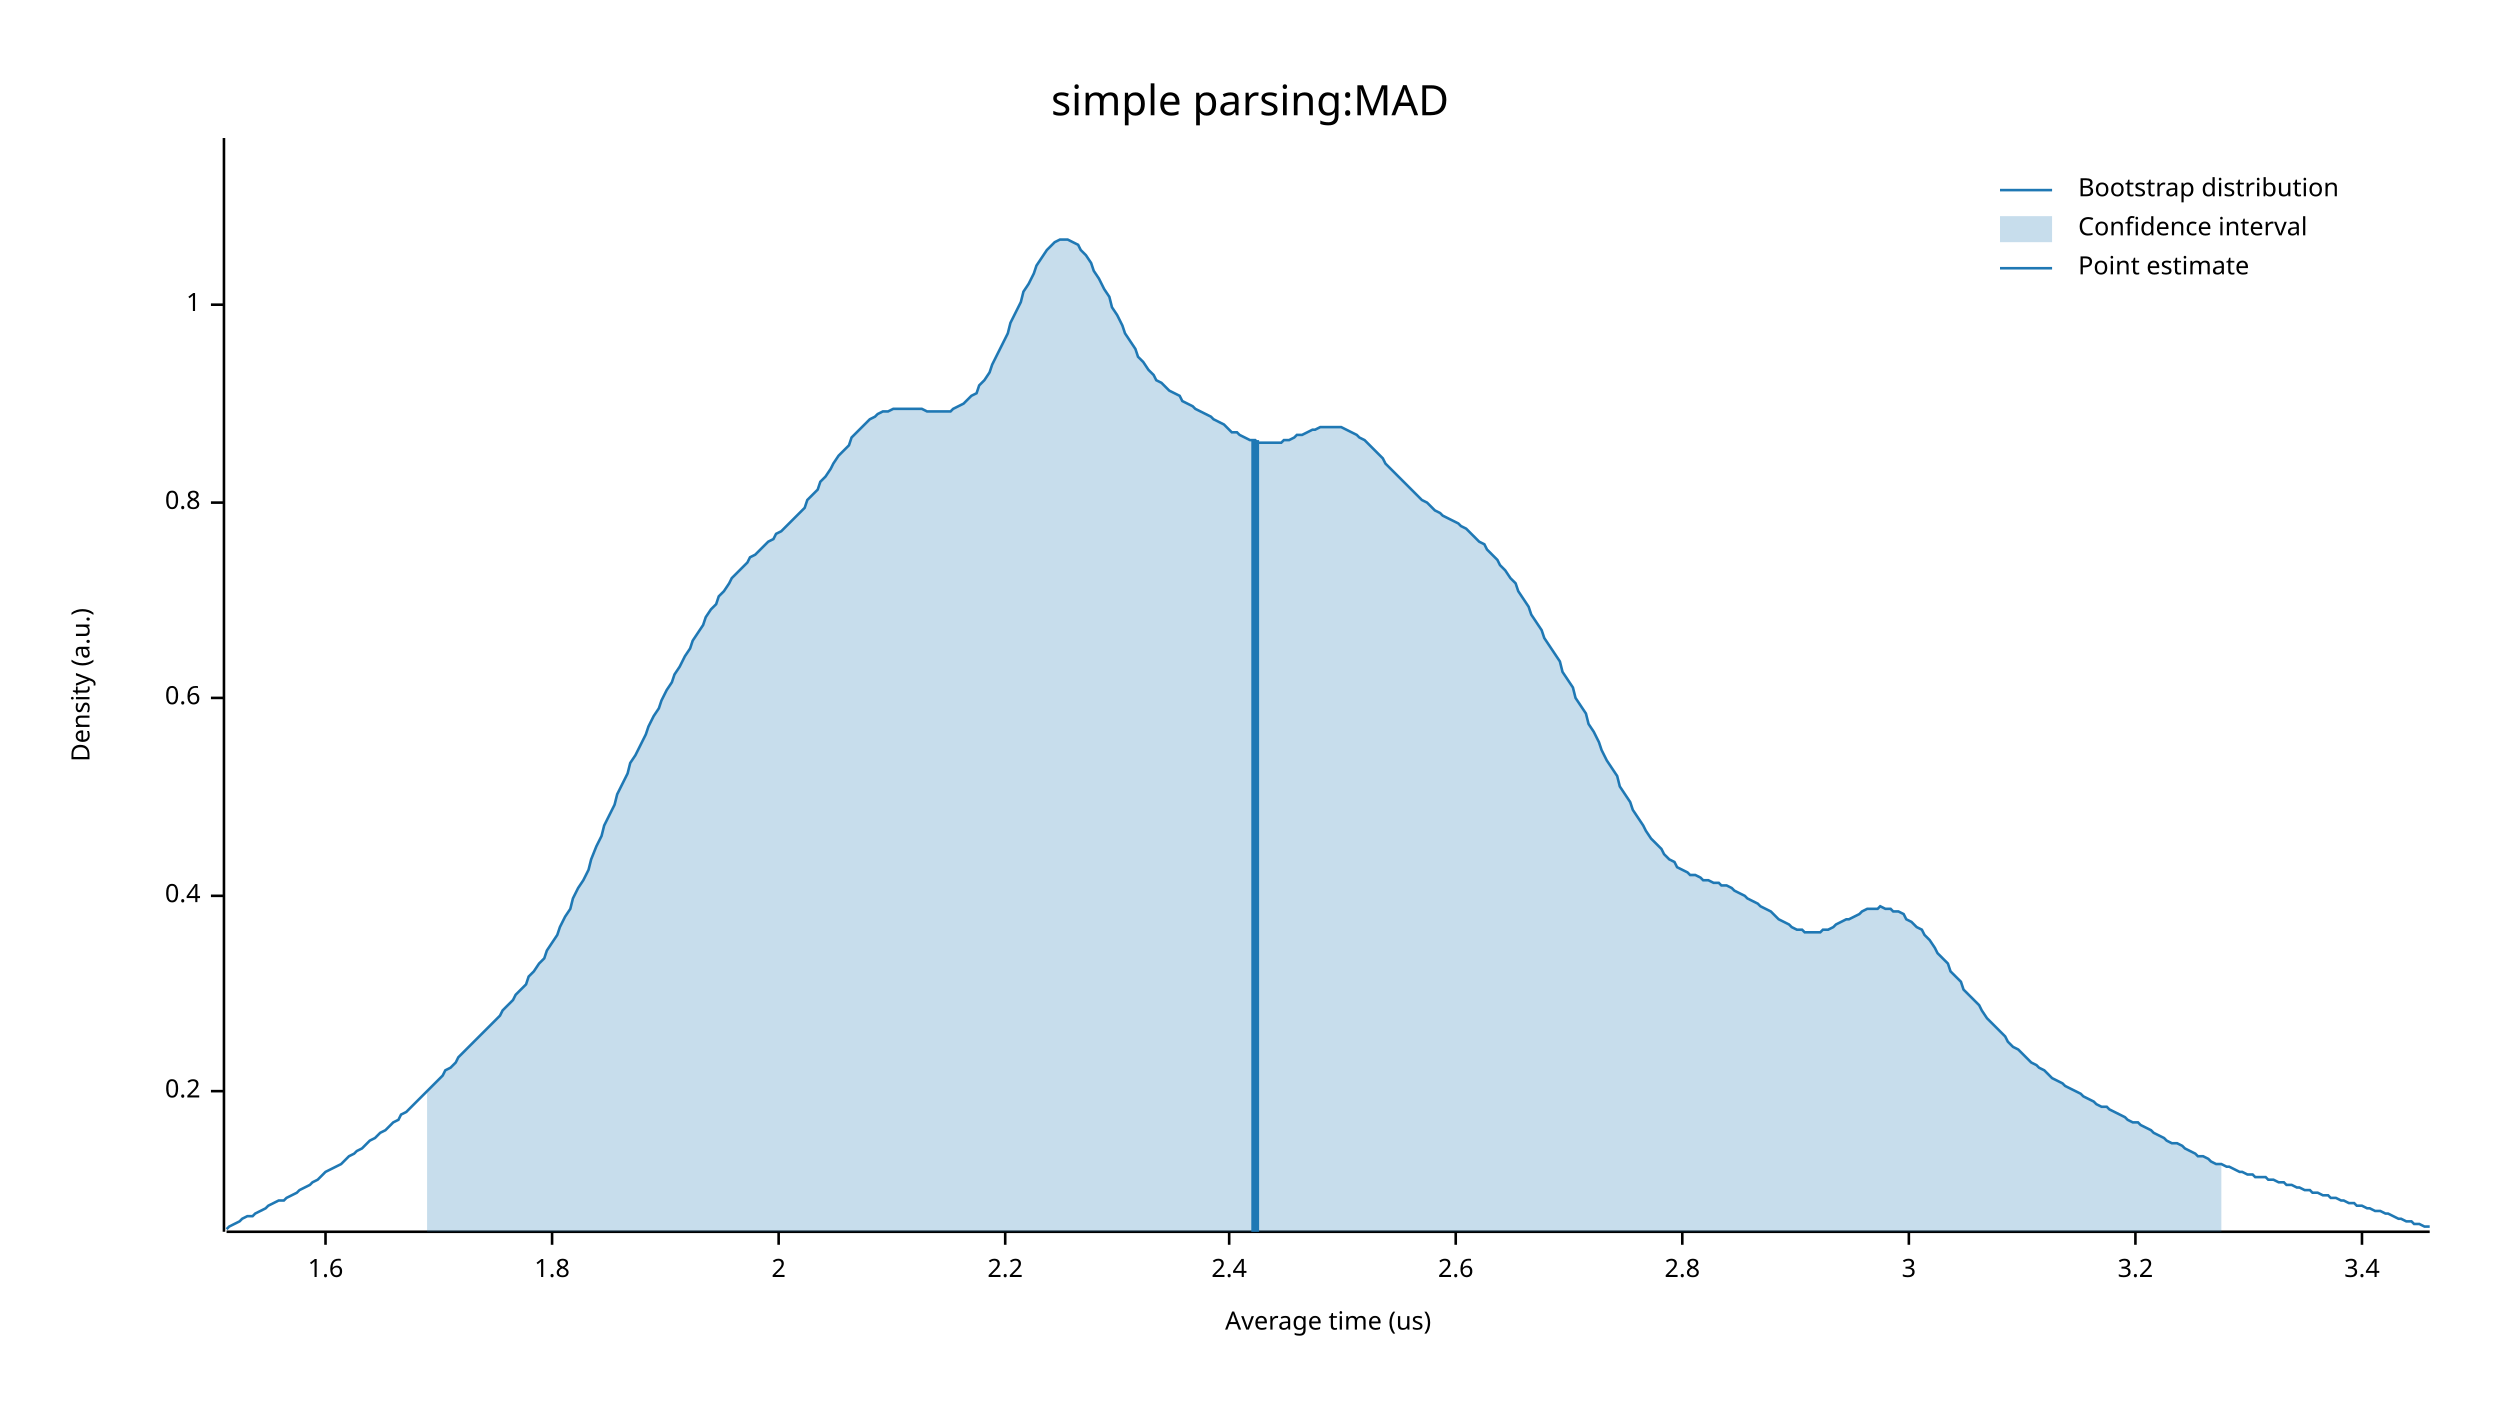
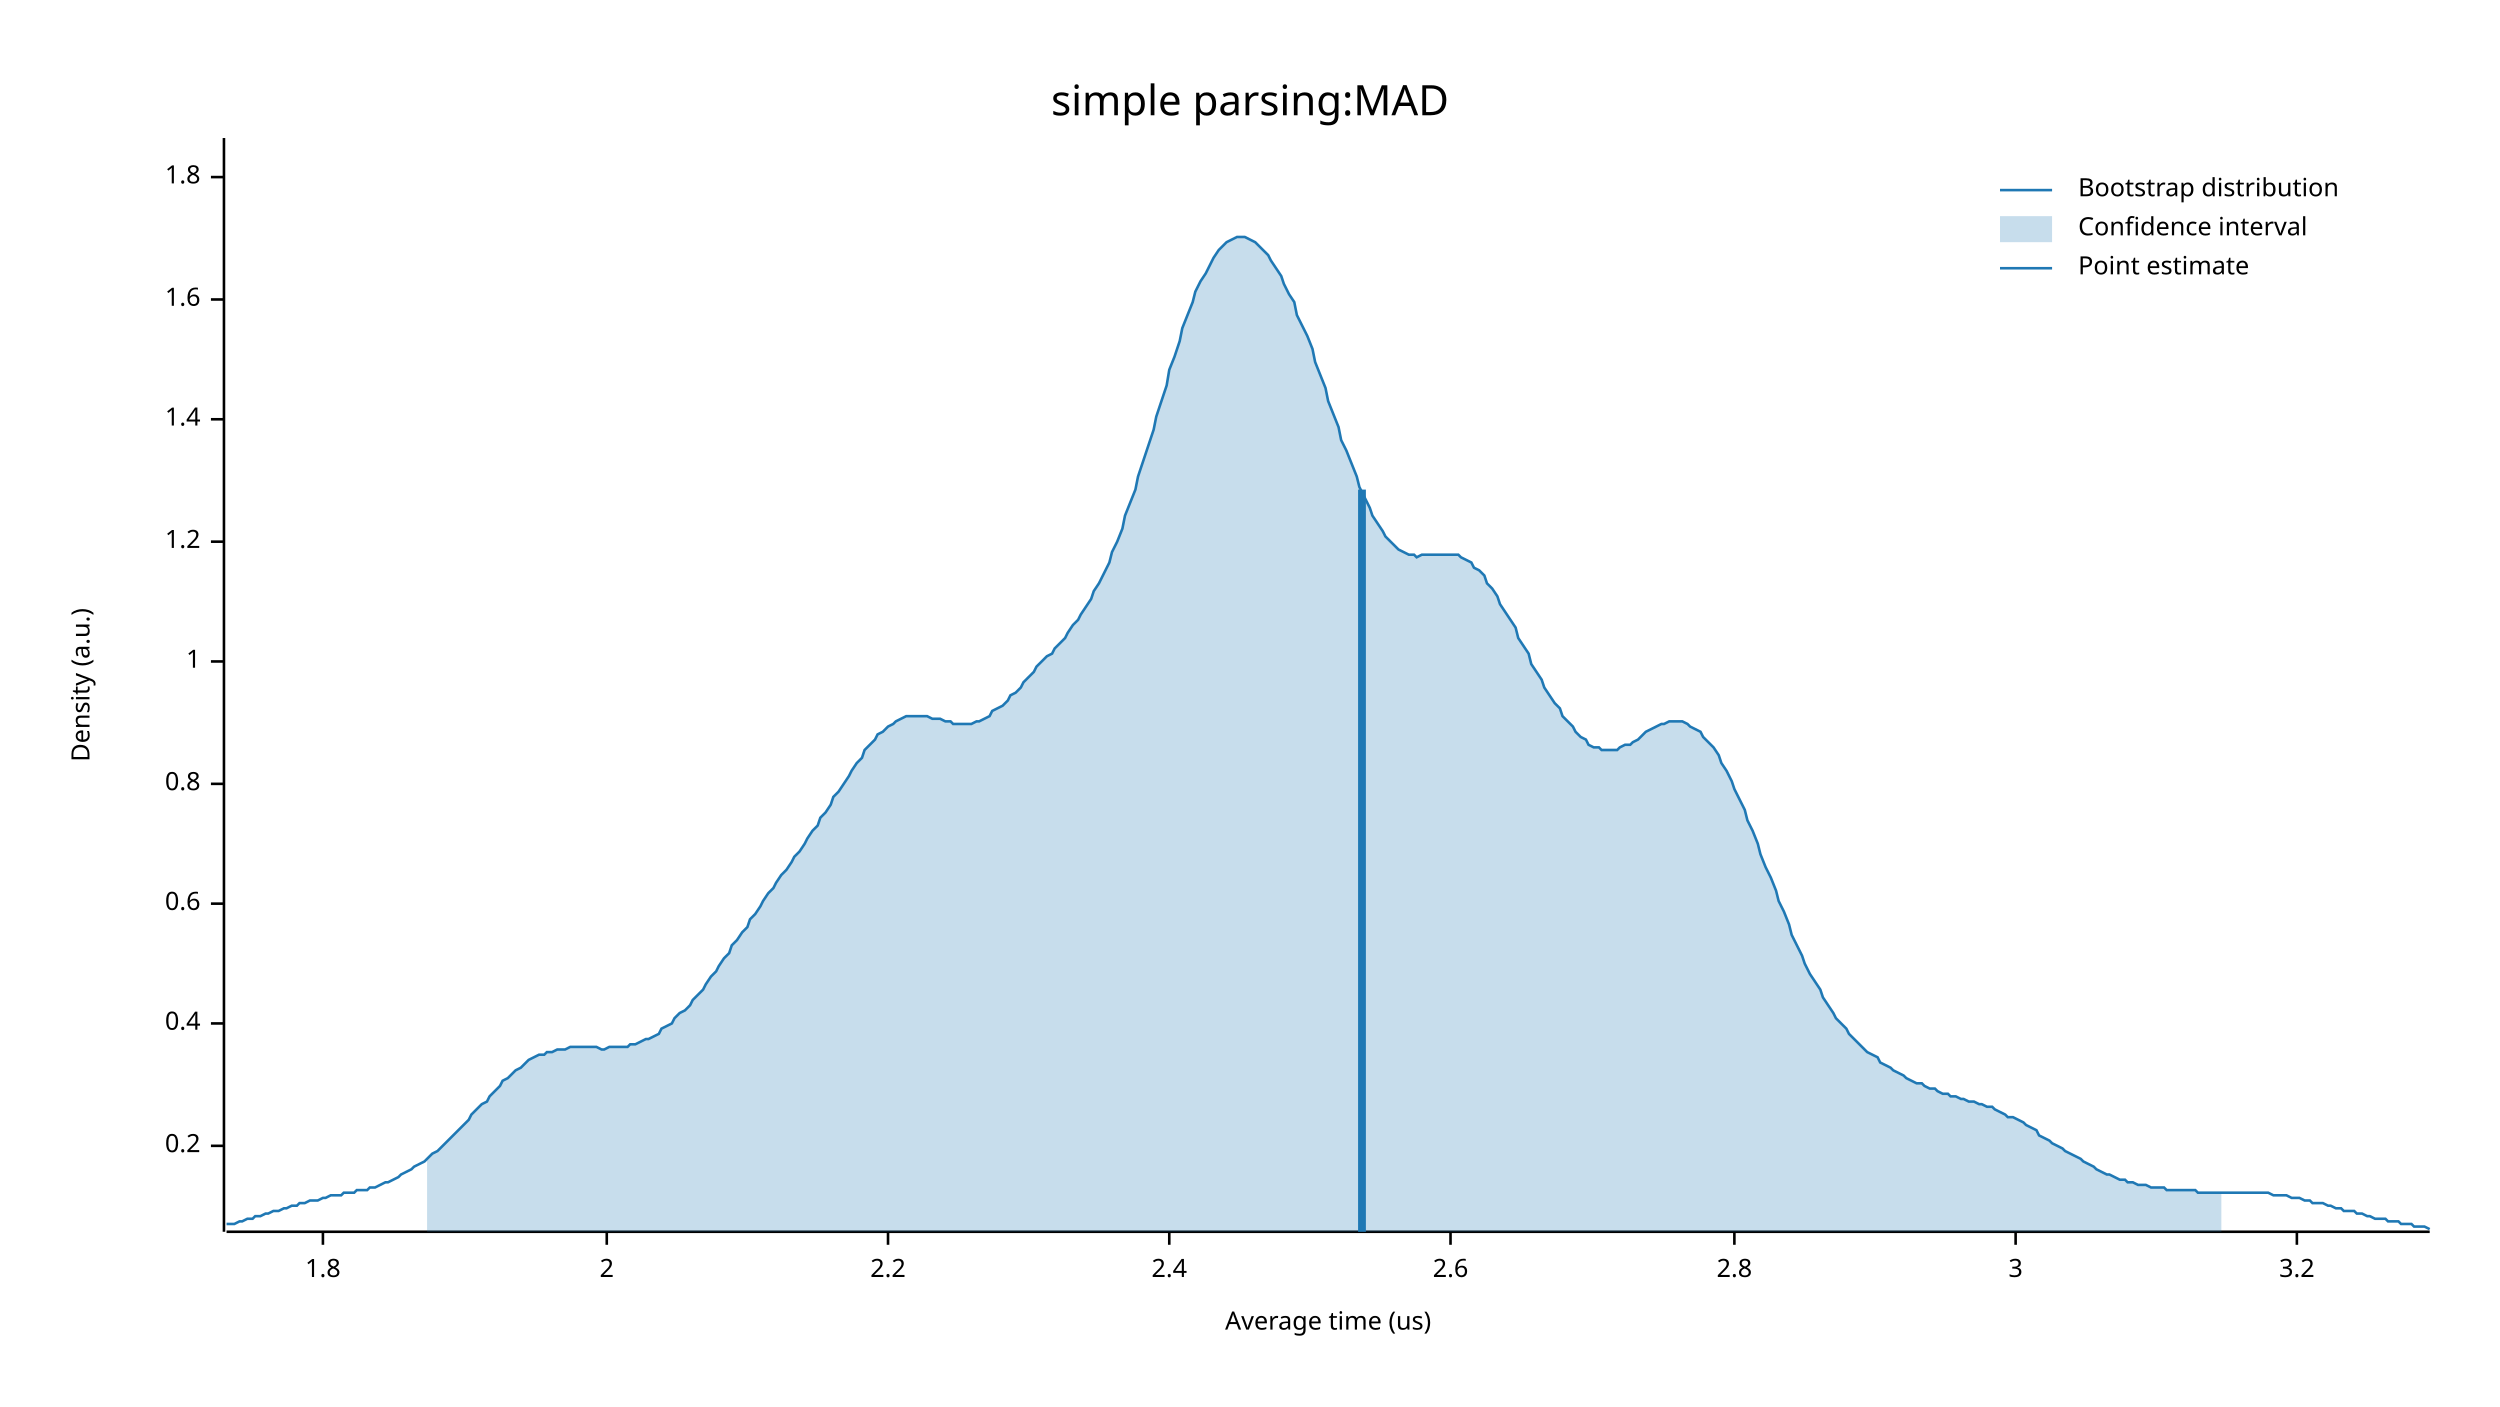
<svg xmlns="http://www.w3.org/2000/svg" width="960" height="540">
  <text x="480" y="32" dy="0.76em" text-anchor="middle" font-family="sans-serif" font-size="16.129" opacity="1" fill="#000000">
simple parsing:MAD
</text>
  <text x="27" y="263" dy="0.76em" text-anchor="middle" font-family="sans-serif" font-size="9.677" opacity="1" fill="#000000" transform="rotate(270, 27, 263)">
Density (a.u.)
</text>
  <text x="510" y="513" dy="-0.5ex" text-anchor="middle" font-family="sans-serif" font-size="9.677" opacity="1" fill="#000000">
Average time (us)
</text>
  <polyline fill="none" opacity="1" stroke="#000000" stroke-width="1" points="86,53 86,473 " />
-   <text x="77" y="419" dy="0.5ex" text-anchor="end" font-family="sans-serif" font-size="9.677" opacity="1" fill="#000000">
+   <text x="77" y="440" dy="0.5ex" text-anchor="end" font-family="sans-serif" font-size="9.677" opacity="1" fill="#000000">
0.2
</text>
-   <polyline fill="none" opacity="1" stroke="#000000" stroke-width="1" points="81,419 86,419 " />
-   <text x="77" y="344" dy="0.5ex" text-anchor="end" font-family="sans-serif" font-size="9.677" opacity="1" fill="#000000">
+   <polyline fill="none" opacity="1" stroke="#000000" stroke-width="1" points="81,440 86,440 " />
+   <text x="77" y="393" dy="0.5ex" text-anchor="end" font-family="sans-serif" font-size="9.677" opacity="1" fill="#000000">
0.4
</text>
-   <polyline fill="none" opacity="1" stroke="#000000" stroke-width="1" points="81,344 86,344 " />
-   <text x="77" y="268" dy="0.5ex" text-anchor="end" font-family="sans-serif" font-size="9.677" opacity="1" fill="#000000">
+   <polyline fill="none" opacity="1" stroke="#000000" stroke-width="1" points="81,393 86,393 " />
+   <text x="77" y="347" dy="0.5ex" text-anchor="end" font-family="sans-serif" font-size="9.677" opacity="1" fill="#000000">
0.6
</text>
-   <polyline fill="none" opacity="1" stroke="#000000" stroke-width="1" points="81,268 86,268 " />
-   <text x="77" y="193" dy="0.5ex" text-anchor="end" font-family="sans-serif" font-size="9.677" opacity="1" fill="#000000">
+   <polyline fill="none" opacity="1" stroke="#000000" stroke-width="1" points="81,347 86,347 " />
+   <text x="77" y="301" dy="0.5ex" text-anchor="end" font-family="sans-serif" font-size="9.677" opacity="1" fill="#000000">
0.8
</text>
-   <polyline fill="none" opacity="1" stroke="#000000" stroke-width="1" points="81,193 86,193 " />
-   <text x="77" y="117" dy="0.5ex" text-anchor="end" font-family="sans-serif" font-size="9.677" opacity="1" fill="#000000">
+   <polyline fill="none" opacity="1" stroke="#000000" stroke-width="1" points="81,301 86,301 " />
+   <text x="77" y="254" dy="0.5ex" text-anchor="end" font-family="sans-serif" font-size="9.677" opacity="1" fill="#000000">
1
</text>
-   <polyline fill="none" opacity="1" stroke="#000000" stroke-width="1" points="81,117 86,117 " />
-   <polyline fill="none" opacity="1" stroke="#000000" stroke-width="1" points="87,473 933,473 " />
-   <text x="125" y="483" dy="0.76em" text-anchor="middle" font-family="sans-serif" font-size="9.677" opacity="1" fill="#000000">
+   <polyline fill="none" opacity="1" stroke="#000000" stroke-width="1" points="81,254 86,254 " />
+   <text x="77" y="208" dy="0.5ex" text-anchor="end" font-family="sans-serif" font-size="9.677" opacity="1" fill="#000000">
+ 1.2
+ </text>
+   <polyline fill="none" opacity="1" stroke="#000000" stroke-width="1" points="81,208 86,208 " />
+   <text x="77" y="161" dy="0.5ex" text-anchor="end" font-family="sans-serif" font-size="9.677" opacity="1" fill="#000000">
+ 1.4
+ </text>
+   <polyline fill="none" opacity="1" stroke="#000000" stroke-width="1" points="81,161 86,161 " />
+   <text x="77" y="115" dy="0.5ex" text-anchor="end" font-family="sans-serif" font-size="9.677" opacity="1" fill="#000000">
1.6
</text>
-   <polyline fill="none" opacity="1" stroke="#000000" stroke-width="1" points="125,473 125,478 " />
-   <text x="212" y="483" dy="0.76em" text-anchor="middle" font-family="sans-serif" font-size="9.677" opacity="1" fill="#000000">
+   <polyline fill="none" opacity="1" stroke="#000000" stroke-width="1" points="81,115 86,115 " />
+   <text x="77" y="68" dy="0.5ex" text-anchor="end" font-family="sans-serif" font-size="9.677" opacity="1" fill="#000000">
1.8
</text>
-   <polyline fill="none" opacity="1" stroke="#000000" stroke-width="1" points="212,473 212,478 " />
-   <text x="299" y="483" dy="0.76em" text-anchor="middle" font-family="sans-serif" font-size="9.677" opacity="1" fill="#000000">
+   <polyline fill="none" opacity="1" stroke="#000000" stroke-width="1" points="81,68 86,68 " />
+   <polyline fill="none" opacity="1" stroke="#000000" stroke-width="1" points="87,473 933,473 " />
+   <text x="124" y="483" dy="0.76em" text-anchor="middle" font-family="sans-serif" font-size="9.677" opacity="1" fill="#000000">
+ 1.8
+ </text>
+   <polyline fill="none" opacity="1" stroke="#000000" stroke-width="1" points="124,473 124,478 " />
+   <text x="233" y="483" dy="0.76em" text-anchor="middle" font-family="sans-serif" font-size="9.677" opacity="1" fill="#000000">
2
</text>
-   <polyline fill="none" opacity="1" stroke="#000000" stroke-width="1" points="299,473 299,478 " />
-   <text x="386" y="483" dy="0.76em" text-anchor="middle" font-family="sans-serif" font-size="9.677" opacity="1" fill="#000000">
+   <polyline fill="none" opacity="1" stroke="#000000" stroke-width="1" points="233,473 233,478 " />
+   <text x="341" y="483" dy="0.76em" text-anchor="middle" font-family="sans-serif" font-size="9.677" opacity="1" fill="#000000">
2.2
</text>
-   <polyline fill="none" opacity="1" stroke="#000000" stroke-width="1" points="386,473 386,478 " />
-   <text x="472" y="483" dy="0.76em" text-anchor="middle" font-family="sans-serif" font-size="9.677" opacity="1" fill="#000000">
+   <polyline fill="none" opacity="1" stroke="#000000" stroke-width="1" points="341,473 341,478 " />
+   <text x="449" y="483" dy="0.76em" text-anchor="middle" font-family="sans-serif" font-size="9.677" opacity="1" fill="#000000">
2.4
</text>
-   <polyline fill="none" opacity="1" stroke="#000000" stroke-width="1" points="472,473 472,478 " />
-   <text x="559" y="483" dy="0.76em" text-anchor="middle" font-family="sans-serif" font-size="9.677" opacity="1" fill="#000000">
+   <polyline fill="none" opacity="1" stroke="#000000" stroke-width="1" points="449,473 449,478 " />
+   <text x="557" y="483" dy="0.76em" text-anchor="middle" font-family="sans-serif" font-size="9.677" opacity="1" fill="#000000">
2.6
</text>
-   <polyline fill="none" opacity="1" stroke="#000000" stroke-width="1" points="559,473 559,478 " />
-   <text x="646" y="483" dy="0.76em" text-anchor="middle" font-family="sans-serif" font-size="9.677" opacity="1" fill="#000000">
+   <polyline fill="none" opacity="1" stroke="#000000" stroke-width="1" points="557,473 557,478 " />
+   <text x="666" y="483" dy="0.76em" text-anchor="middle" font-family="sans-serif" font-size="9.677" opacity="1" fill="#000000">
2.8
</text>
-   <polyline fill="none" opacity="1" stroke="#000000" stroke-width="1" points="646,473 646,478 " />
-   <text x="733" y="483" dy="0.76em" text-anchor="middle" font-family="sans-serif" font-size="9.677" opacity="1" fill="#000000">
+   <polyline fill="none" opacity="1" stroke="#000000" stroke-width="1" points="666,473 666,478 " />
+   <text x="774" y="483" dy="0.76em" text-anchor="middle" font-family="sans-serif" font-size="9.677" opacity="1" fill="#000000">
3
</text>
-   <polyline fill="none" opacity="1" stroke="#000000" stroke-width="1" points="733,473 733,478 " />
-   <text x="820" y="483" dy="0.76em" text-anchor="middle" font-family="sans-serif" font-size="9.677" opacity="1" fill="#000000">
+   <polyline fill="none" opacity="1" stroke="#000000" stroke-width="1" points="774,473 774,478 " />
+   <text x="882" y="483" dy="0.76em" text-anchor="middle" font-family="sans-serif" font-size="9.677" opacity="1" fill="#000000">
3.2
</text>
-   <polyline fill="none" opacity="1" stroke="#000000" stroke-width="1" points="820,473 820,478 " />
-   <text x="907" y="483" dy="0.76em" text-anchor="middle" font-family="sans-serif" font-size="9.677" opacity="1" fill="#000000">
- 3.4
- </text>
-   <polyline fill="none" opacity="1" stroke="#000000" stroke-width="1" points="907,473 907,478 " />
-   <polyline fill="none" opacity="1" stroke="#1F78B4" stroke-width="1" points="87,472 88,471 90,470 92,469 93,468 95,467 97,467 98,466 100,465 102,464 103,463 105,462 107,461 109,461 110,460 112,459 114,458 115,457 117,456 119,455 120,454 122,453 124,451 125,450 127,449 129,448 131,447 132,446 134,444 136,443 137,442 139,441 141,439 142,438 144,437 146,435 148,434 149,433 151,431 153,430 154,428 156,427 158,425 159,424 161,422 163,420 164,419 166,417 168,415 170,413 171,411 173,410 175,408 176,406 178,404 180,402 181,401 183,399 185,397 187,395 188,394 190,392 192,390 193,388 195,386 197,384 198,382 200,380 202,378 203,375 205,373 207,370 209,368 210,365 212,362 214,359 215,356 217,352 219,349 220,345 222,341 224,338 226,334 227,330 229,325 231,321 232,317 234,313 236,309 237,305 239,301 241,297 242,293 244,290 246,286 248,282 249,279 251,275 253,272 254,269 256,265 258,262 259,259 261,256 263,252 265,249 266,246 268,243 270,240 271,237 273,234 275,232 276,229 278,227 280,224 281,222 283,220 285,218 287,216 288,214 290,213 292,211 293,210 295,208 297,207 298,205 300,204 302,202 304,200 305,199 307,197 309,195 310,192 312,190 314,188 315,185 317,183 319,180 320,178 322,175 324,173 326,171 327,168 329,166 331,164 332,163 334,161 336,160 337,159 339,158 341,158 343,157 344,157 346,157 348,157 349,157 351,157 353,157 354,157 356,158 358,158 359,158 361,158 363,158 365,158 366,157 368,156 370,155 371,154 373,152 375,151 376,148 378,146 380,143 381,140 383,136 385,132 387,128 388,124 390,120 392,116 393,112 395,109 397,105 398,102 400,99 402,96 404,94 405,93 407,92 409,92 410,92 412,93 414,94 415,96 417,98 419,101 420,104 422,107 424,111 426,114 427,118 429,121 431,125 432,128 434,131 436,134 437,137 439,139 441,142 443,144 444,146 446,147 448,149 449,150 451,151 453,152 454,154 456,155 458,156 459,157 461,158 463,159 465,160 466,161 468,162 470,163 471,164 473,166 475,166 476,167 478,168 480,169 482,169 483,170 485,170 487,170 488,170 490,170 492,170 493,169 495,169 497,168 498,167 500,167 502,166 504,165 505,165 507,164 509,164 510,164 512,164 514,164 515,164 517,165 519,166 521,167 522,168 524,169 526,171 527,172 529,174 531,176 532,178 534,180 536,182 537,183 539,185 541,187 543,189 544,190 546,192 548,193 549,194 551,196 553,197 554,198 556,199 558,200 560,201 561,202 563,203 565,205 566,206 568,208 570,209 571,211 573,213 575,215 576,217 578,219 580,222 582,224 583,227 585,230 587,233 588,236 590,239 592,242 593,245 595,248 597,251 599,254 600,258 602,261 604,264 605,268 607,271 609,274 610,278 612,281 614,285 615,288 617,292 619,295 621,298 622,302 624,305 626,308 627,311 629,314 631,317 632,319 634,322 636,324 638,326 639,328 641,330 643,331 644,333 646,334 648,335 649,336 651,336 653,337 654,338 656,338 658,339 660,339 661,340 663,340 665,341 666,342 668,343 670,344 671,345 673,346 675,347 676,348 678,349 680,350 682,352 683,353 685,354 687,355 688,356 690,357 692,357 693,358 695,358 697,358 699,358 700,357 702,357 704,356 705,355 707,354 709,353 710,353 712,352 714,351 715,350 717,349 719,349 721,349 722,348 724,349 726,349 727,350 729,350 731,351 732,353 734,354 736,356 738,357 739,359 741,361 743,364 744,366 746,368 748,370 749,373 751,375 753,377 754,380 756,382 758,384 760,386 761,388 763,391 765,393 766,394 768,396 770,398 771,400 773,402 775,403 777,405 778,406 780,408 782,409 783,410 785,411 787,413 788,414 790,415 792,416 793,417 795,418 797,419 799,420 800,421 802,422 804,423 805,424 807,425 809,425 810,426 812,427 814,428 816,429 817,430 819,431 821,431 822,432 824,433 826,434 827,435 829,436 831,437 832,438 834,439 836,439 838,440 839,441 841,442 843,443 844,444 846,444 848,445 849,446 851,447 853,447 855,448 856,448 858,449 860,450 861,450 863,451 865,451 866,452 868,452 870,452 871,453 873,453 875,454 877,454 878,455 880,455 882,456 883,456 885,457 887,457 888,458 890,458 892,459 894,459 895,460 897,460 899,461 900,461 902,462 904,462 905,463 907,463 909,464 910,464 912,465 914,465 916,466 917,466 919,467 921,468 922,468 924,469 926,469 927,470 929,470 931,471 933,471 " />
-   <polygon opacity="0.25" fill="#1F78B4" points="164,419 166,417 168,415 170,413 171,411 173,410 175,408 176,406 178,404 180,402 181,401 183,399 185,397 187,395 188,394 190,392 192,390 193,388 195,386 197,384 198,382 200,380 202,378 203,375 205,373 207,370 209,368 210,365 212,362 214,359 215,356 217,352 219,349 220,345 222,341 224,338 226,334 227,330 229,325 231,321 232,317 234,313 236,309 237,305 239,301 241,297 242,293 244,290 246,286 248,282 249,279 251,275 253,272 254,269 256,265 258,262 259,259 261,256 263,252 265,249 266,246 268,243 270,240 271,237 273,234 275,232 276,229 278,227 280,224 281,222 283,220 285,218 287,216 288,214 290,213 292,211 293,210 295,208 297,207 298,205 300,204 302,202 304,200 305,199 307,197 309,195 310,192 312,190 314,188 315,185 317,183 319,180 320,178 322,175 324,173 326,171 327,168 329,166 331,164 332,163 334,161 336,160 337,159 339,158 341,158 343,157 344,157 346,157 348,157 349,157 351,157 353,157 354,157 356,158 358,158 359,158 361,158 363,158 365,158 366,157 368,156 370,155 371,154 373,152 375,151 376,148 378,146 380,143 381,140 383,136 385,132 387,128 388,124 390,120 392,116 393,112 395,109 397,105 398,102 400,99 402,96 404,94 405,93 407,92 409,92 410,92 412,93 414,94 415,96 417,98 419,101 420,104 422,107 424,111 426,114 427,118 429,121 431,125 432,128 434,131 436,134 437,137 439,139 441,142 443,144 444,146 446,147 448,149 449,150 451,151 453,152 454,154 456,155 458,156 459,157 461,158 463,159 465,160 466,161 468,162 470,163 471,164 473,166 475,166 476,167 478,168 480,169 482,169 483,170 485,170 487,170 488,170 490,170 492,170 493,169 495,169 497,168 498,167 500,167 502,166 504,165 505,165 507,164 509,164 510,164 512,164 514,164 515,164 517,165 519,166 521,167 522,168 524,169 526,171 527,172 529,174 531,176 532,178 534,180 536,182 537,183 539,185 541,187 543,189 544,190 546,192 548,193 549,194 551,196 553,197 554,198 556,199 558,200 560,201 561,202 563,203 565,205 566,206 568,208 570,209 571,211 573,213 575,215 576,217 578,219 580,222 582,224 583,227 585,230 587,233 588,236 590,239 592,242 593,245 595,248 597,251 599,254 600,258 602,261 604,264 605,268 607,271 609,274 610,278 612,281 614,285 615,288 617,292 619,295 621,298 622,302 624,305 626,308 627,311 629,314 631,317 632,319 634,322 636,324 638,326 639,328 641,330 643,331 644,333 646,334 648,335 649,336 651,336 653,337 654,338 656,338 658,339 660,339 661,340 663,340 665,341 666,342 668,343 670,344 671,345 673,346 675,347 676,348 678,349 680,350 682,352 683,353 685,354 687,355 688,356 690,357 692,357 693,358 695,358 697,358 699,358 700,357 702,357 704,356 705,355 707,354 709,353 710,353 712,352 714,351 715,350 717,349 719,349 721,349 722,348 724,349 726,349 727,350 729,350 731,351 732,353 734,354 736,356 738,357 739,359 741,361 743,364 744,366 746,368 748,370 749,373 751,375 753,377 754,380 756,382 758,384 760,386 761,388 763,391 765,393 766,394 768,396 770,398 771,400 773,402 775,403 777,405 778,406 780,408 782,409 783,410 785,411 787,413 788,414 790,415 792,416 793,417 795,418 797,419 799,420 800,421 802,422 804,423 805,424 807,425 809,425 810,426 812,427 814,428 816,429 817,430 819,431 821,431 822,432 824,433 826,434 827,435 829,436 831,437 832,438 834,439 836,439 838,440 839,441 841,442 843,443 844,444 846,444 848,445 849,446 851,447 853,447 853,473 164,473 " />
-   <polyline fill="none" opacity="1" stroke="#1F78B4" stroke-width="3" points="482,473 482,169 " />
+   <polyline fill="none" opacity="1" stroke="#000000" stroke-width="1" points="882,473 882,478 " />
+   <polyline fill="none" opacity="1" stroke="#1F78B4" stroke-width="1" points="87,470 88,470 90,470 92,469 93,469 95,468 97,468 98,467 100,467 102,466 103,466 105,465 107,465 109,464 110,464 112,463 114,463 115,462 117,462 119,461 120,461 122,461 124,460 125,460 127,459 129,459 131,459 132,458 134,458 136,458 137,457 139,457 141,457 142,456 144,456 146,455 148,454 149,454 151,453 153,452 154,451 156,450 158,449 159,448 161,447 163,446 164,445 166,443 168,442 170,440 171,439 173,437 175,435 176,434 178,432 180,430 181,428 183,426 185,424 187,423 188,421 190,419 192,417 193,415 195,414 197,412 198,411 200,410 202,408 203,407 205,406 207,405 209,405 210,404 212,404 214,403 215,403 217,403 219,402 220,402 222,402 224,402 226,402 227,402 229,402 231,403 232,403 234,402 236,402 237,402 239,402 241,402 242,401 244,401 246,400 248,399 249,399 251,398 253,397 254,395 256,394 258,393 259,391 261,389 263,388 265,386 266,384 268,382 270,380 271,378 273,375 275,373 276,371 278,368 280,366 281,363 283,361 285,358 287,356 288,353 290,351 292,348 293,346 295,343 297,341 298,339 300,336 302,334 304,331 305,329 307,327 309,324 310,322 312,319 314,317 315,314 317,312 319,309 320,306 322,304 324,301 326,298 327,296 329,293 331,291 332,288 334,286 336,284 337,282 339,281 341,279 343,278 344,277 346,276 348,275 349,275 351,275 353,275 354,275 356,275 358,276 359,276 361,276 363,277 365,277 366,278 368,278 370,278 371,278 373,278 375,277 376,277 378,276 380,275 381,273 383,272 385,271 387,269 388,267 390,266 392,264 393,262 395,260 397,258 398,256 400,254 402,252 404,251 405,249 407,247 409,245 410,243 412,240 414,238 415,236 417,233 419,230 420,227 422,224 424,220 426,216 427,212 429,208 431,203 432,198 434,193 436,188 437,183 439,177 441,171 443,165 444,160 446,154 448,148 449,142 451,137 453,131 454,126 456,121 458,116 459,112 461,108 463,105 465,101 466,99 468,96 470,94 471,93 473,92 475,91 476,91 478,91 480,92 482,93 483,94 485,96 487,98 488,100 490,103 492,106 493,109 495,113 497,116 498,121 500,125 502,129 504,134 505,139 507,144 509,149 510,154 512,159 514,164 515,169 517,173 519,178 521,183 522,187 524,191 526,195 527,198 529,201 531,204 532,206 534,208 536,210 537,211 539,212 541,213 543,213 544,214 546,213 548,213 549,213 551,213 553,213 554,213 556,213 558,213 560,213 561,214 563,215 565,216 566,218 568,219 570,221 571,224 573,226 575,229 576,232 578,235 580,238 582,241 583,245 585,248 587,251 588,255 590,258 592,261 593,264 595,267 597,270 599,272 600,275 602,277 604,279 605,281 607,283 609,284 610,286 612,287 614,287 615,288 617,288 619,288 621,288 622,287 624,286 626,286 627,285 629,284 631,282 632,281 634,280 636,279 638,278 639,278 641,277 643,277 644,277 646,277 648,278 649,279 651,280 653,281 654,283 656,285 658,287 660,290 661,293 663,296 665,300 666,303 668,307 670,311 671,315 673,319 675,324 676,328 678,333 680,337 682,342 683,346 685,350 687,355 688,359 690,363 692,367 693,370 695,374 697,377 699,380 700,383 702,386 704,389 705,391 707,393 709,395 710,397 712,399 714,401 715,402 717,404 719,405 721,406 722,408 724,409 726,410 727,411 729,412 731,413 732,414 734,415 736,416 738,416 739,417 741,418 743,418 744,419 746,420 748,420 749,421 751,421 753,422 754,422 756,423 758,423 760,424 761,424 763,425 765,425 766,426 768,427 770,428 771,429 773,429 775,430 777,431 778,432 780,433 782,434 783,436 785,437 787,438 788,439 790,440 792,441 793,442 795,443 797,444 799,445 800,446 802,447 804,448 805,449 807,450 809,451 810,451 812,452 814,453 816,453 817,454 819,454 821,455 822,455 824,455 826,456 827,456 829,456 831,456 832,457 834,457 836,457 838,457 839,457 841,457 843,457 844,458 846,458 848,458 849,458 851,458 853,458 855,458 856,458 858,458 860,458 861,458 863,458 865,458 866,458 868,458 870,458 871,458 873,459 875,459 877,459 878,459 880,460 882,460 883,460 885,461 887,461 888,462 890,462 892,462 894,463 895,463 897,464 899,464 900,465 902,465 904,465 905,466 907,466 909,467 910,467 912,468 914,468 916,468 917,469 919,469 921,469 922,470 924,470 926,470 927,471 929,471 931,471 933,472 " />
+   <polygon opacity="0.25" fill="#1F78B4" points="164,445 166,443 168,442 170,440 171,439 173,437 175,435 176,434 178,432 180,430 181,428 183,426 185,424 187,423 188,421 190,419 192,417 193,415 195,414 197,412 198,411 200,410 202,408 203,407 205,406 207,405 209,405 210,404 212,404 214,403 215,403 217,403 219,402 220,402 222,402 224,402 226,402 227,402 229,402 231,403 232,403 234,402 236,402 237,402 239,402 241,402 242,401 244,401 246,400 248,399 249,399 251,398 253,397 254,395 256,394 258,393 259,391 261,389 263,388 265,386 266,384 268,382 270,380 271,378 273,375 275,373 276,371 278,368 280,366 281,363 283,361 285,358 287,356 288,353 290,351 292,348 293,346 295,343 297,341 298,339 300,336 302,334 304,331 305,329 307,327 309,324 310,322 312,319 314,317 315,314 317,312 319,309 320,306 322,304 324,301 326,298 327,296 329,293 331,291 332,288 334,286 336,284 337,282 339,281 341,279 343,278 344,277 346,276 348,275 349,275 351,275 353,275 354,275 356,275 358,276 359,276 361,276 363,277 365,277 366,278 368,278 370,278 371,278 373,278 375,277 376,277 378,276 380,275 381,273 383,272 385,271 387,269 388,267 390,266 392,264 393,262 395,260 397,258 398,256 400,254 402,252 404,251 405,249 407,247 409,245 410,243 412,240 414,238 415,236 417,233 419,230 420,227 422,224 424,220 426,216 427,212 429,208 431,203 432,198 434,193 436,188 437,183 439,177 441,171 443,165 444,160 446,154 448,148 449,142 451,137 453,131 454,126 456,121 458,116 459,112 461,108 463,105 465,101 466,99 468,96 470,94 471,93 473,92 475,91 476,91 478,91 480,92 482,93 483,94 485,96 487,98 488,100 490,103 492,106 493,109 495,113 497,116 498,121 500,125 502,129 504,134 505,139 507,144 509,149 510,154 512,159 514,164 515,169 517,173 519,178 521,183 522,187 524,191 526,195 527,198 529,201 531,204 532,206 534,208 536,210 537,211 539,212 541,213 543,213 544,214 546,213 548,213 549,213 551,213 553,213 554,213 556,213 558,213 560,213 561,214 563,215 565,216 566,218 568,219 570,221 571,224 573,226 575,229 576,232 578,235 580,238 582,241 583,245 585,248 587,251 588,255 590,258 592,261 593,264 595,267 597,270 599,272 600,275 602,277 604,279 605,281 607,283 609,284 610,286 612,287 614,287 615,288 617,288 619,288 621,288 622,287 624,286 626,286 627,285 629,284 631,282 632,281 634,280 636,279 638,278 639,278 641,277 643,277 644,277 646,277 648,278 649,279 651,280 653,281 654,283 656,285 658,287 660,290 661,293 663,296 665,300 666,303 668,307 670,311 671,315 673,319 675,324 676,328 678,333 680,337 682,342 683,346 685,350 687,355 688,359 690,363 692,367 693,370 695,374 697,377 699,380 700,383 702,386 704,389 705,391 707,393 709,395 710,397 712,399 714,401 715,402 717,404 719,405 721,406 722,408 724,409 726,410 727,411 729,412 731,413 732,414 734,415 736,416 738,416 739,417 741,418 743,418 744,419 746,420 748,420 749,421 751,421 753,422 754,422 756,423 758,423 760,424 761,424 763,425 765,425 766,426 768,427 770,428 771,429 773,429 775,430 777,431 778,432 780,433 782,434 783,436 785,437 787,438 788,439 790,440 792,441 793,442 795,443 797,444 799,445 800,446 802,447 804,448 805,449 807,450 809,451 810,451 812,452 814,453 816,453 817,454 819,454 821,455 822,455 824,455 826,456 827,456 829,456 831,456 832,457 834,457 836,457 838,457 839,457 841,457 843,457 844,458 846,458 848,458 849,458 851,458 853,458 853,473 164,473 " />
+   <polyline fill="none" opacity="1" stroke="#1F78B4" stroke-width="3" points="523,473 523,188 " />
  <text x="798" y="68" dy="0.76em" text-anchor="start" font-family="sans-serif" font-size="9.677" opacity="1" fill="#000000">
Bootstrap distribution
</text>
  <text x="798" y="83" dy="0.76em" text-anchor="start" font-family="sans-serif" font-size="9.677" opacity="1" fill="#000000">
Confidence interval
</text>
  <text x="798" y="98" dy="0.76em" text-anchor="start" font-family="sans-serif" font-size="9.677" opacity="1" fill="#000000">
Point estimate
</text>
  <polyline fill="none" opacity="1" stroke="#1F78B4" stroke-width="1" points="768,73 788,73 " />
  <rect x="768" y="83" width="20" height="10" opacity="0.25" fill="#1F78B4" stroke="none" />
  <polyline fill="none" opacity="1" stroke="#1F78B4" stroke-width="1" points="768,103 788,103 " />
</svg>
